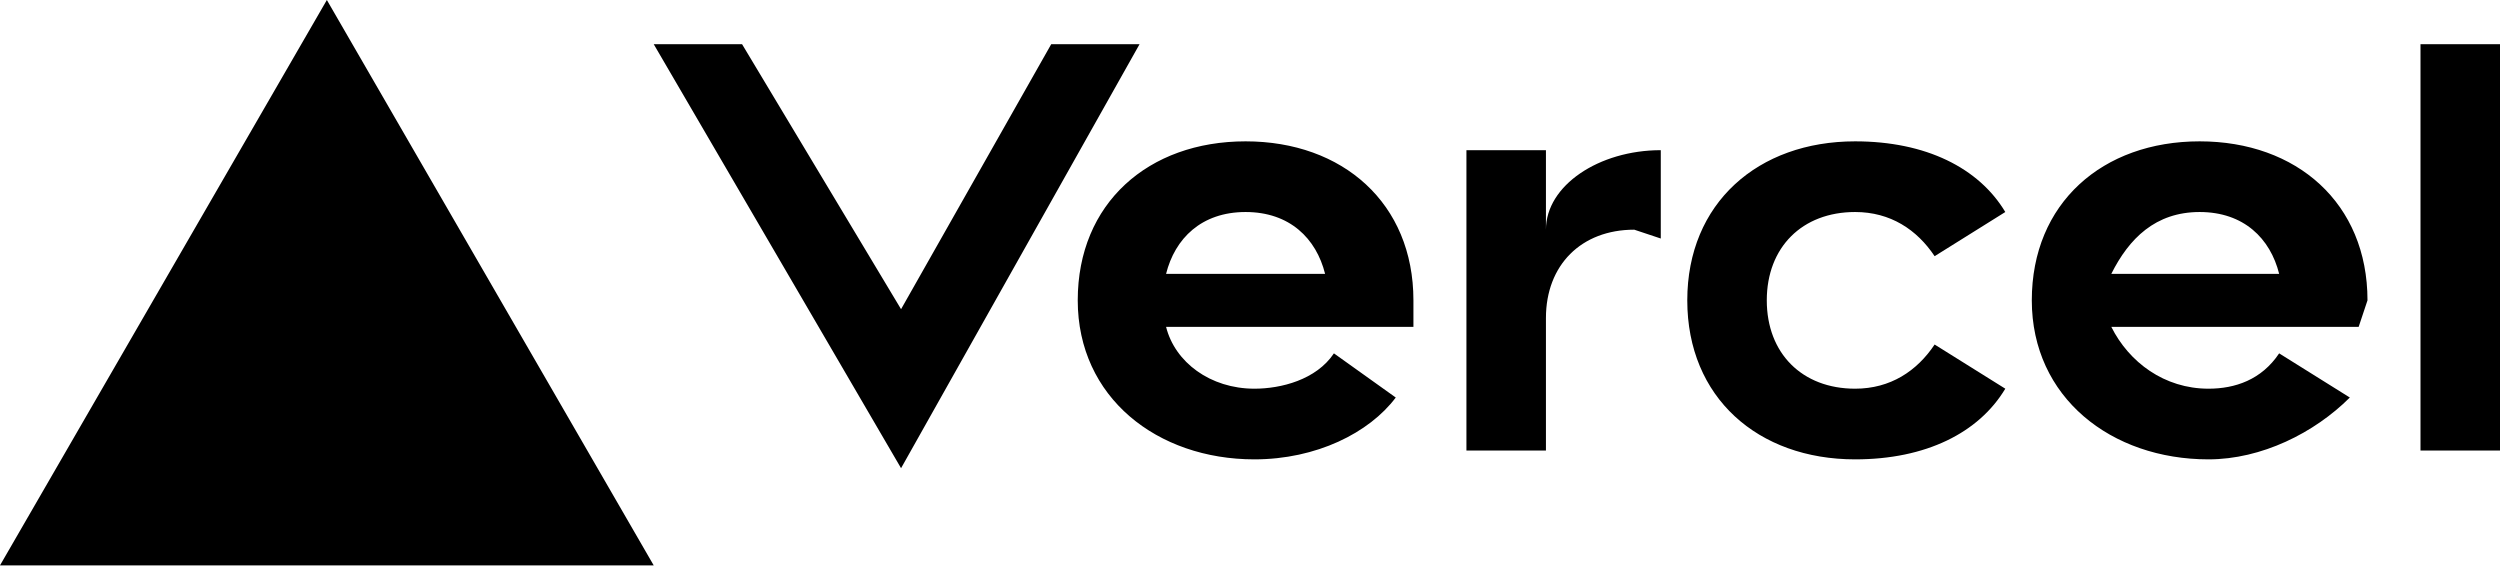
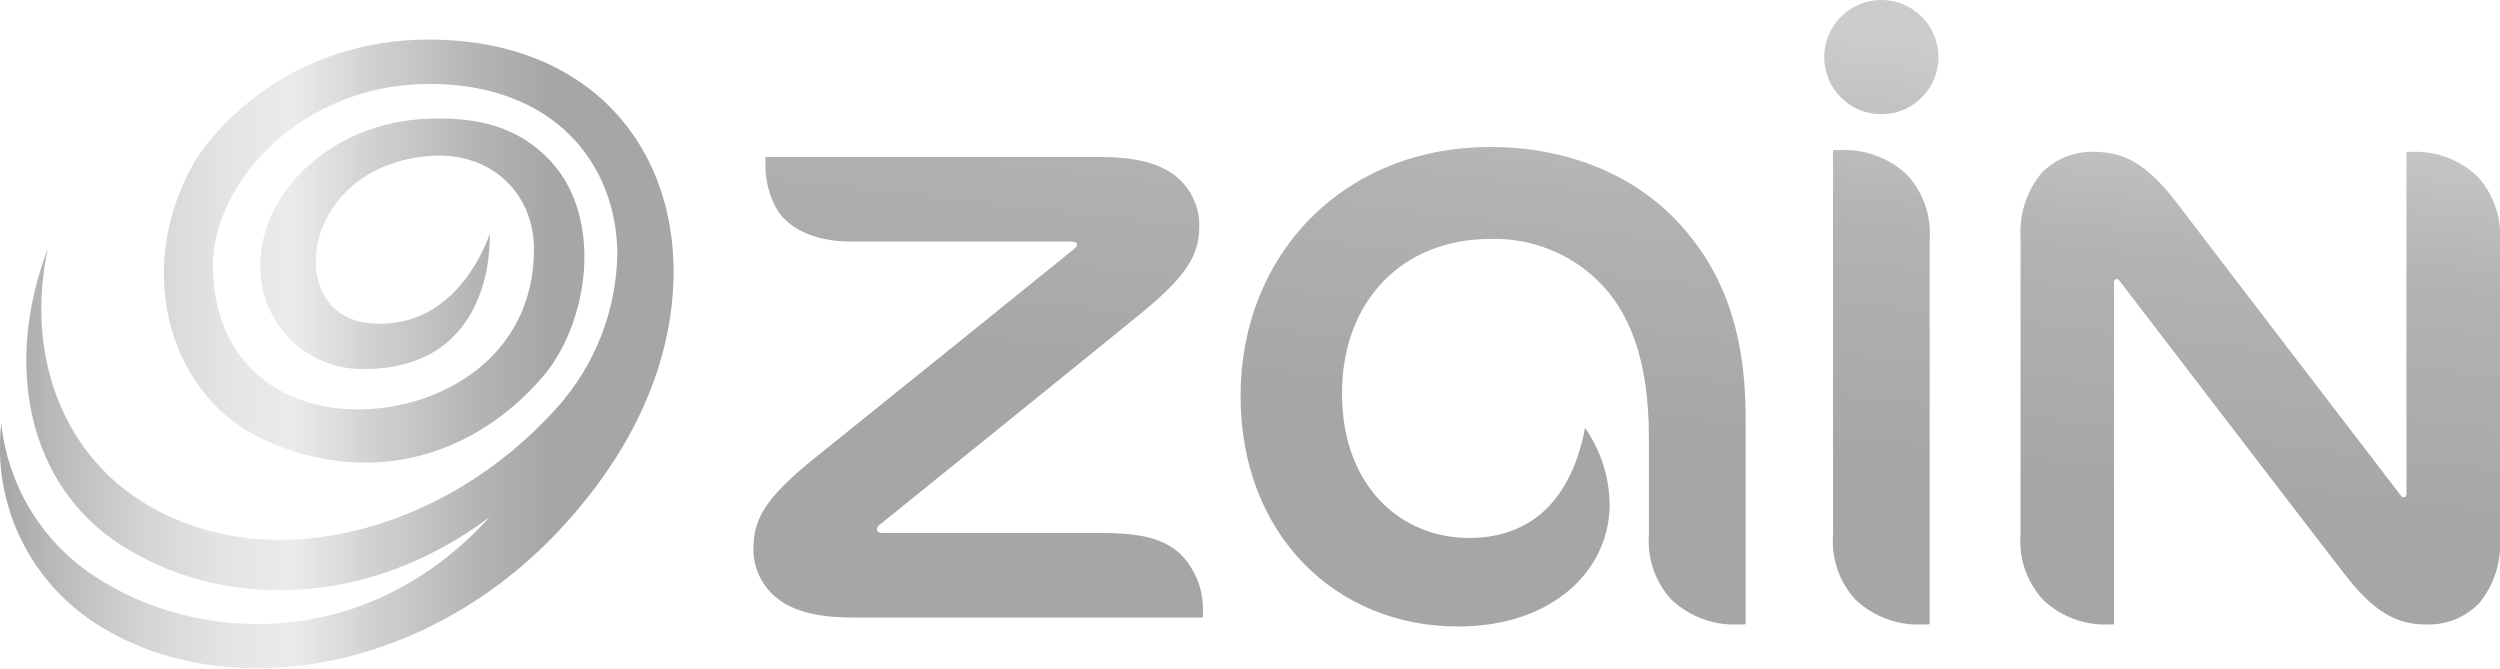
- <svg xmlns="http://www.w3.org/2000/svg" fill="none" viewBox="0 0 283 64">
-   <path fill="black" d="M141 16c-11 0-19 7-19 18s9 18 20 18c7 0 13-3 16-7l-7-5c-2 3-6 4-9 4-5 0-9-3-10-7h28v-3c0-11-8-18-19-18zm-9 15c1-4 4-7 9-7s8 3 9 7h-18zm117-15c-11 0-19 7-19 18s9 18 20 18c6 0 12-3 16-7l-8-5c-2 3-5 4-8 4-5 0-9-3-11-7h28l1-3c0-11-8-18-19-18zm-10 15c2-4 5-7 10-7s8 3 9 7h-19zm-39 3c0 6 4 10 10 10 4 0 7-2 9-5l8 5c-3 5-9 8-17 8-11 0-19-7-19-18s8-18 19-18c8 0 14 3 17 8l-8 5c-2-3-5-5-9-5-6 0-10 4-10 10zm83-29v46h-9V5h9zM37 0l37 64H0L37 0zm92 5-27 48L74 5h10l18 30 17-30h10zm59 12v10l-3-1c-6 0-10 4-10 10v15h-9V17h9v9c0-5 6-9 13-9z" />
+ <svg xmlns="http://www.w3.org/2000/svg" width="203.324" height="54.35" viewBox="0 0 203.324 54.35">
+   <defs>
+     <linearGradient id="linear-gradient" x1="0.18" y1="1.604" x2="0.729" y2="-0.12" gradientUnits="objectBoundingBox">
+       <stop offset="0" stop-color="#fff" />
+       <stop offset="0.068" stop-color="#e4e4e4" />
+       <stop offset="0.17" stop-color="#c2c2c2" />
+       <stop offset="0.253" stop-color="#adadad" />
+       <stop offset="0.309" stop-color="#a6a6a6" />
+       <stop offset="0.531" stop-color="#a6a6a6" />
+       <stop offset="0.74" stop-color="#b3b3b3" />
+       <stop offset="0.892" stop-color="#ccc" />
+     </linearGradient>
+     <linearGradient id="linear-gradient-2" y1="0.5" x2="1" y2="0.5" gradientUnits="objectBoundingBox">
+       <stop offset="0" stop-color="#a6a6a6" />
+       <stop offset="0.086" stop-color="#bababa" />
+       <stop offset="0.221" stop-color="#d5d5d5" />
+       <stop offset="0.342" stop-color="#e5e5e5" />
+       <stop offset="0.435" stop-color="#ebebeb" />
+       <stop offset="0.549" stop-color="#d2d2d2" />
+       <stop offset="0.721" stop-color="#b2b2b2" />
+       <stop offset="0.816" stop-color="#a6a6a6" />
+     </linearGradient>
+   </defs>
+   <g id="Group_1" data-name="Group 1" transform="translate(-153.197 -226.796)">
+     <path id="Path_1" data-name="Path 1" d="M408.446,277.569V246.3A7.048,7.048,0,0,0,406.6,241a7.464,7.464,0,0,0-5.453-2,4.667,4.667,0,0,0-.561.022V270.3a7.024,7.024,0,0,0,1.843,5.285,7.472,7.472,0,0,0,5.436,2c.177,0,.389,0,.578-.017Zm.716-46.143a4.645,4.645,0,1,0-4.647,4.659,4.642,4.642,0,0,0,4.647-4.659Zm-23.549,30.99V270.3a7,7,0,0,0,1.849,5.285,7.507,7.507,0,0,0,5.447,2c.183,0,.389,0,.572-.017v-16.8c0-7.23-1.971-12.094-5.48-15.881-3.615-3.887-9.017-6.136-15.275-6.136-12,0-20.323,8.79-20.323,20.239,0,11.25,7.7,18.757,17.691,18.757,7.7,0,12.327-4.581,12.327-9.95a11.14,11.14,0,0,0-2-6.2c-1.11,5.775-4.3,8.951-9.445,8.951-5.492,0-10.322-4.164-10.322-11.755,0-7.463,4.842-12.566,12.094-12.566a12.059,12.059,0,0,1,8.756,3.437c2.6,2.571,4.109,6.513,4.109,12.749ZM447,267.241a.306.306,0,0,1-.239-.15c-5.642-7.346-16-20.884-18.246-23.838-2.376-3.092-4.236-4.109-6.691-4.109a5.744,5.744,0,0,0-4.292,1.738,7.548,7.548,0,0,0-1.694,5.192V270.3a6.983,6.983,0,0,0,1.843,5.285,7.275,7.275,0,0,0,5.314,2,3.841,3.841,0,0,0,.444-.017V249.8c0-.2.089-.311.222-.311.1,0,.161.044.239.161,3.309,4.3,15.864,20.722,18.268,23.81,2.377,3.087,4.226,4.126,6.668,4.126a5.737,5.737,0,0,0,4.3-1.727,7.561,7.561,0,0,0,1.7-5.192V246.441a7.108,7.108,0,0,0-1.849-5.308,7.307,7.307,0,0,0-5.325-1.988c-.155,0-.271,0-.438.012v27.785c0,.2-.095.3-.222.3Zm-123.685,2.9c-.311,0-.489-.105-.489-.311a.571.571,0,0,1,.267-.388c2.415-1.955,18.391-14.843,20.828-16.847,4.236-3.41,5.125-5.076,5.125-7.5a5.111,5.111,0,0,0-1.772-3.854c-1.282-1.088-3.2-1.677-6.3-1.677H313.762V240a7.277,7.277,0,0,0,1,3.953c1.1,1.577,3.176,2.488,5.98,2.488H338.61c.317,0,.489.094.489.256,0,.139-.078.233-.278.383-2.526,2.049-17.275,13.948-20.95,16.886-4.247,3.409-5.091,5.108-5.091,7.523a5.086,5.086,0,0,0,1.777,3.837c1.283,1.094,3.2,1.694,6.314,1.694h28.462v-.272a6.391,6.391,0,0,0-1.782-4.859c-1.388-1.282-3.187-1.749-6.558-1.749Z" transform="translate(-98.311 0)" fill="url(#linear-gradient)" />
+     <path id="Path_2" data-name="Path 2" d="M196.624,252.225c0-4.532-3.486-7.962-8.462-7.58-10.557.81-11.92,12.819-5.048,13.587,7.186.8,9.758-6.8,9.9-7.223a0,0,0,0,1,.007,0c.016.515.4,10.971-10.263,10.971a8.292,8.292,0,0,1-8.392-8.452c0-5.817,5.658-11.6,13.64-11.91,4.471-.173,7.417.883,9.725,3.191,4.7,4.7,3.349,13.521-.458,17.876-6.042,6.912-14.535,8.668-22.448,5.12s-10.749-13.821-5.953-22.417c1.763-3.161,8.169-10.206,19.178-10.206,13.976,0,21.063,9.907,19.783,21.545-.981,8.917-6.4,15.376-8.908,18.1-11.032,11.99-27.243,14.38-37.459,8.144a17.017,17.017,0,0,1-8.165-16.562,17.018,17.018,0,0,0,7.309,12.238c8.35,5.695,22.313,6.477,32.4-4.621-10.142,7.576-21.994,7.462-30.086,2.19-7.426-4.838-9.468-14.5-5.831-24.047-1.825,8.516,1.107,16.41,7.547,20.524,10.039,6.413,24.664,2.725,33.88-7.6a19.177,19.177,0,0,0,4.884-12.6c-.1-7.222-5.131-13.706-15.292-13.706-10.431,0-17.6,8.063-17.6,14.774,0,7.45,5.113,11.7,11.782,11.7C188.893,265.269,196.624,261.108,196.624,252.225Z" transform="translate(0 -5.167)" fill="url(#linear-gradient-2)" />
+   </g>
</svg>
